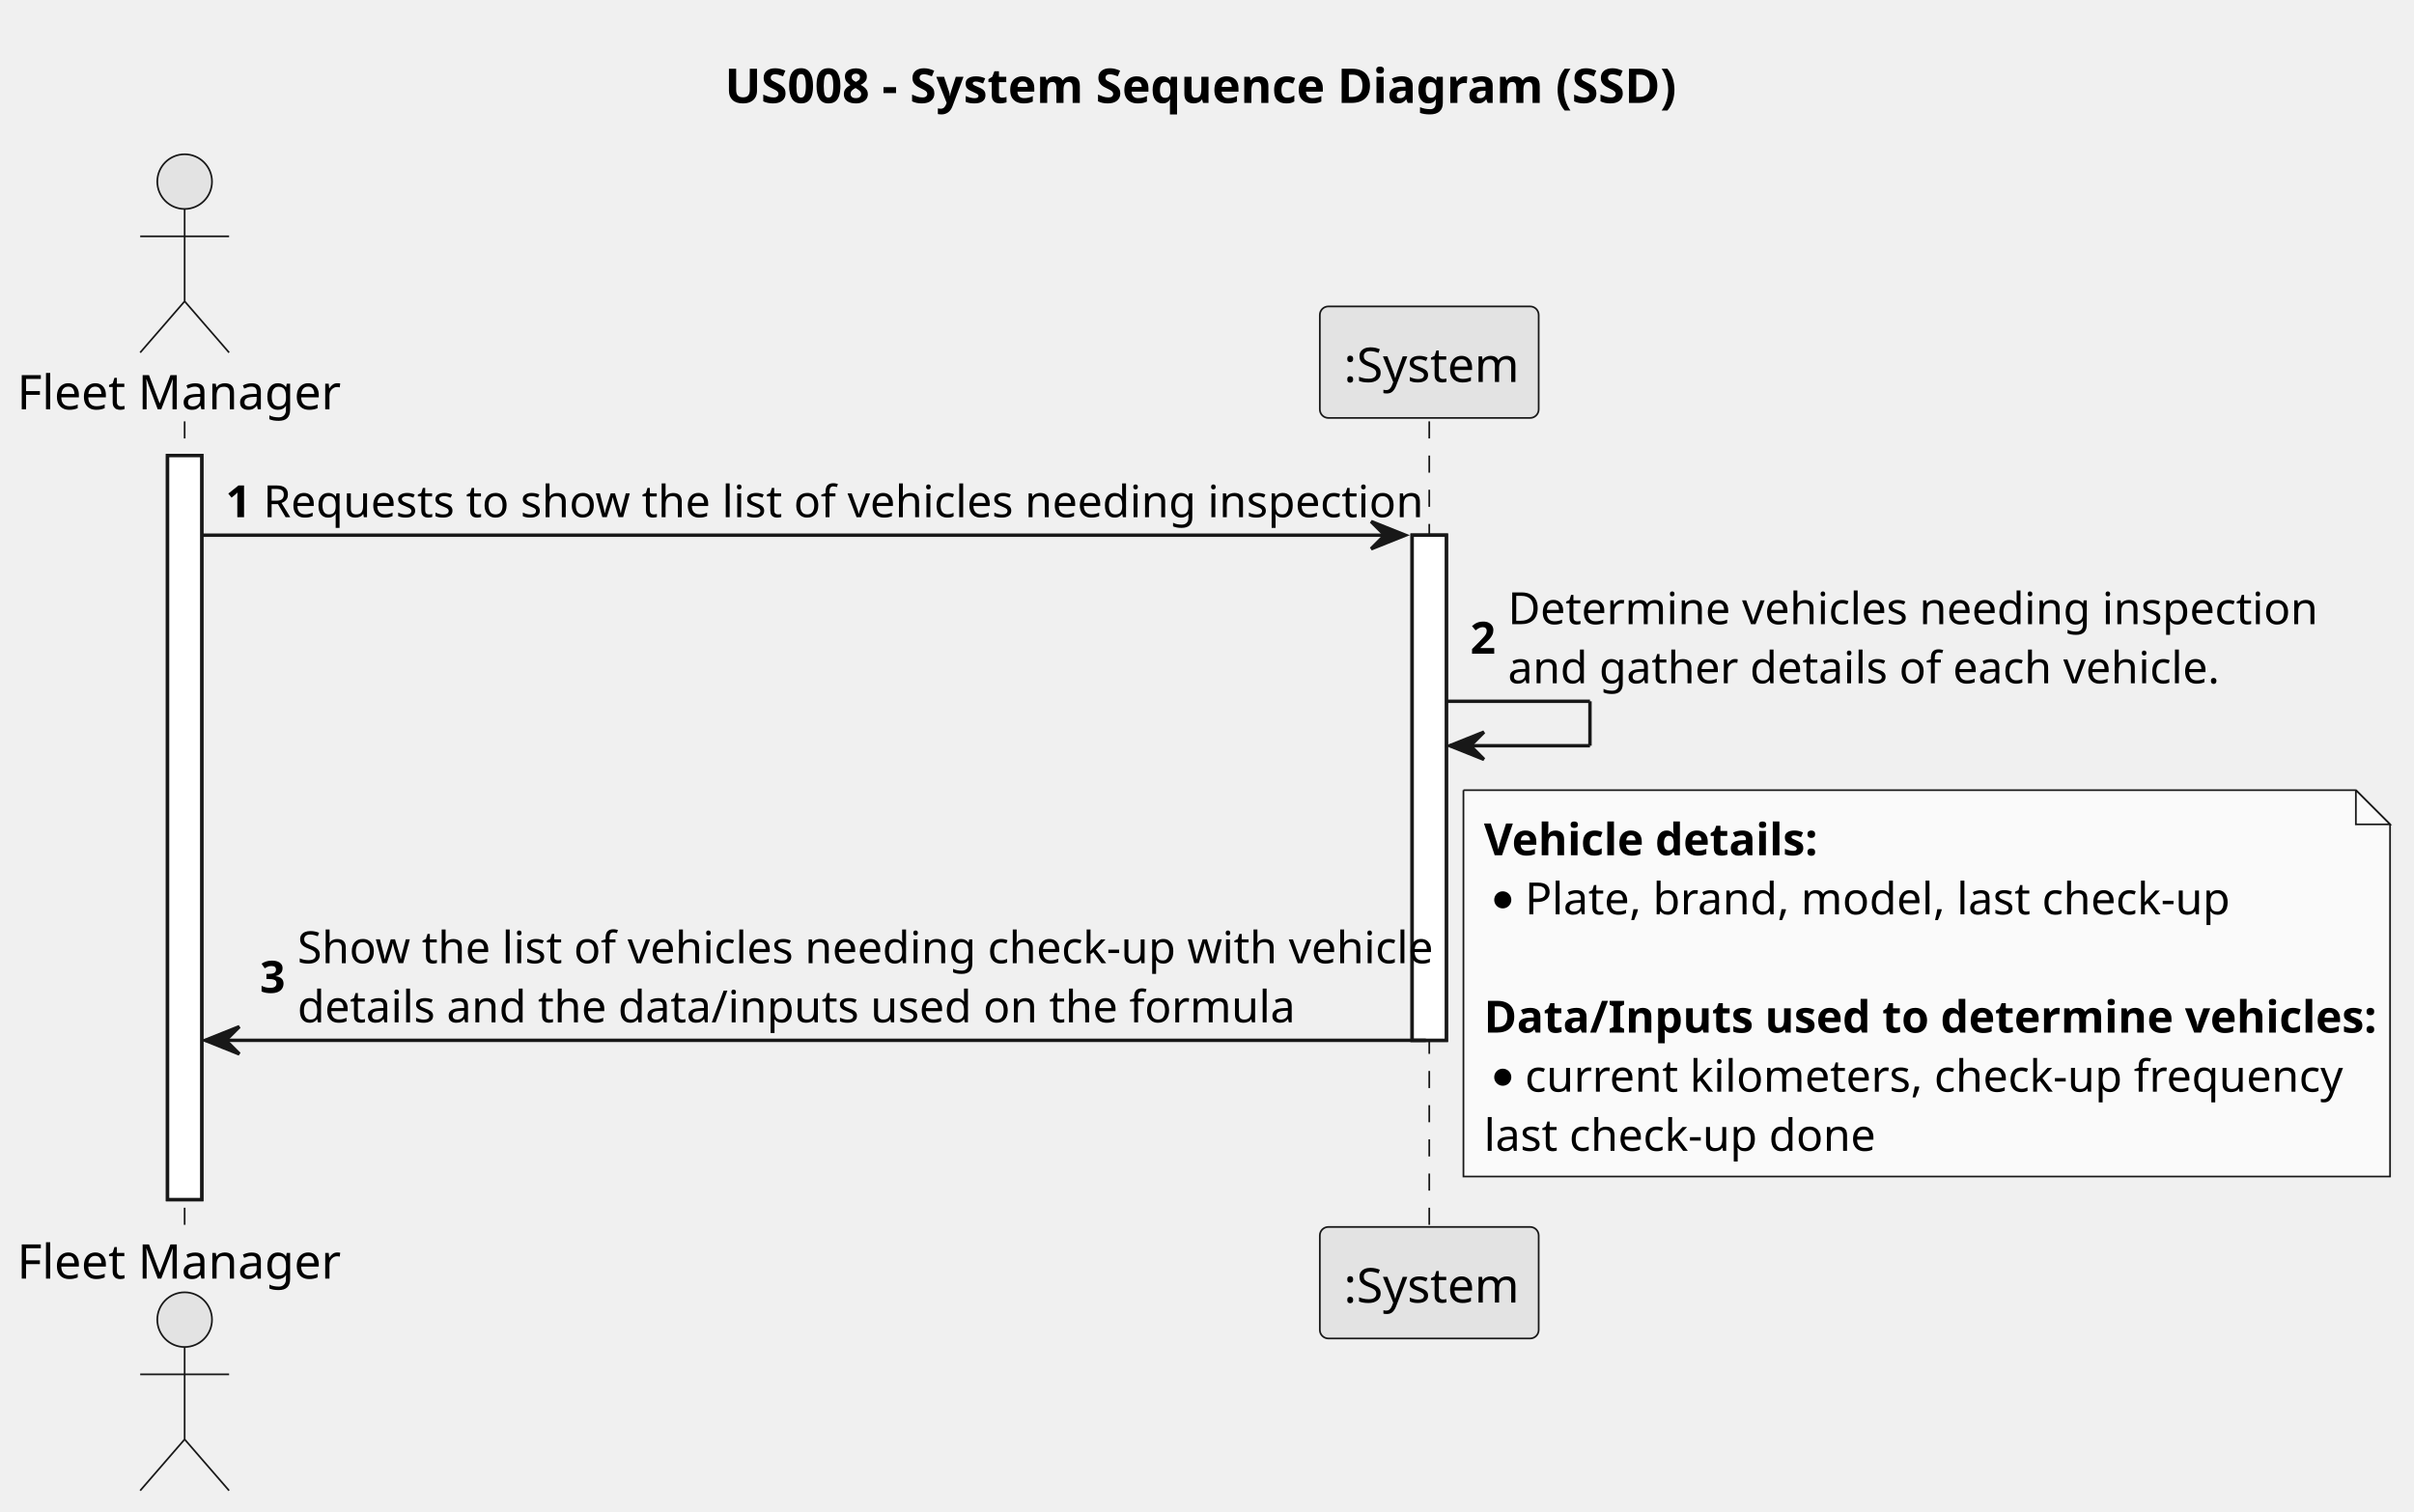
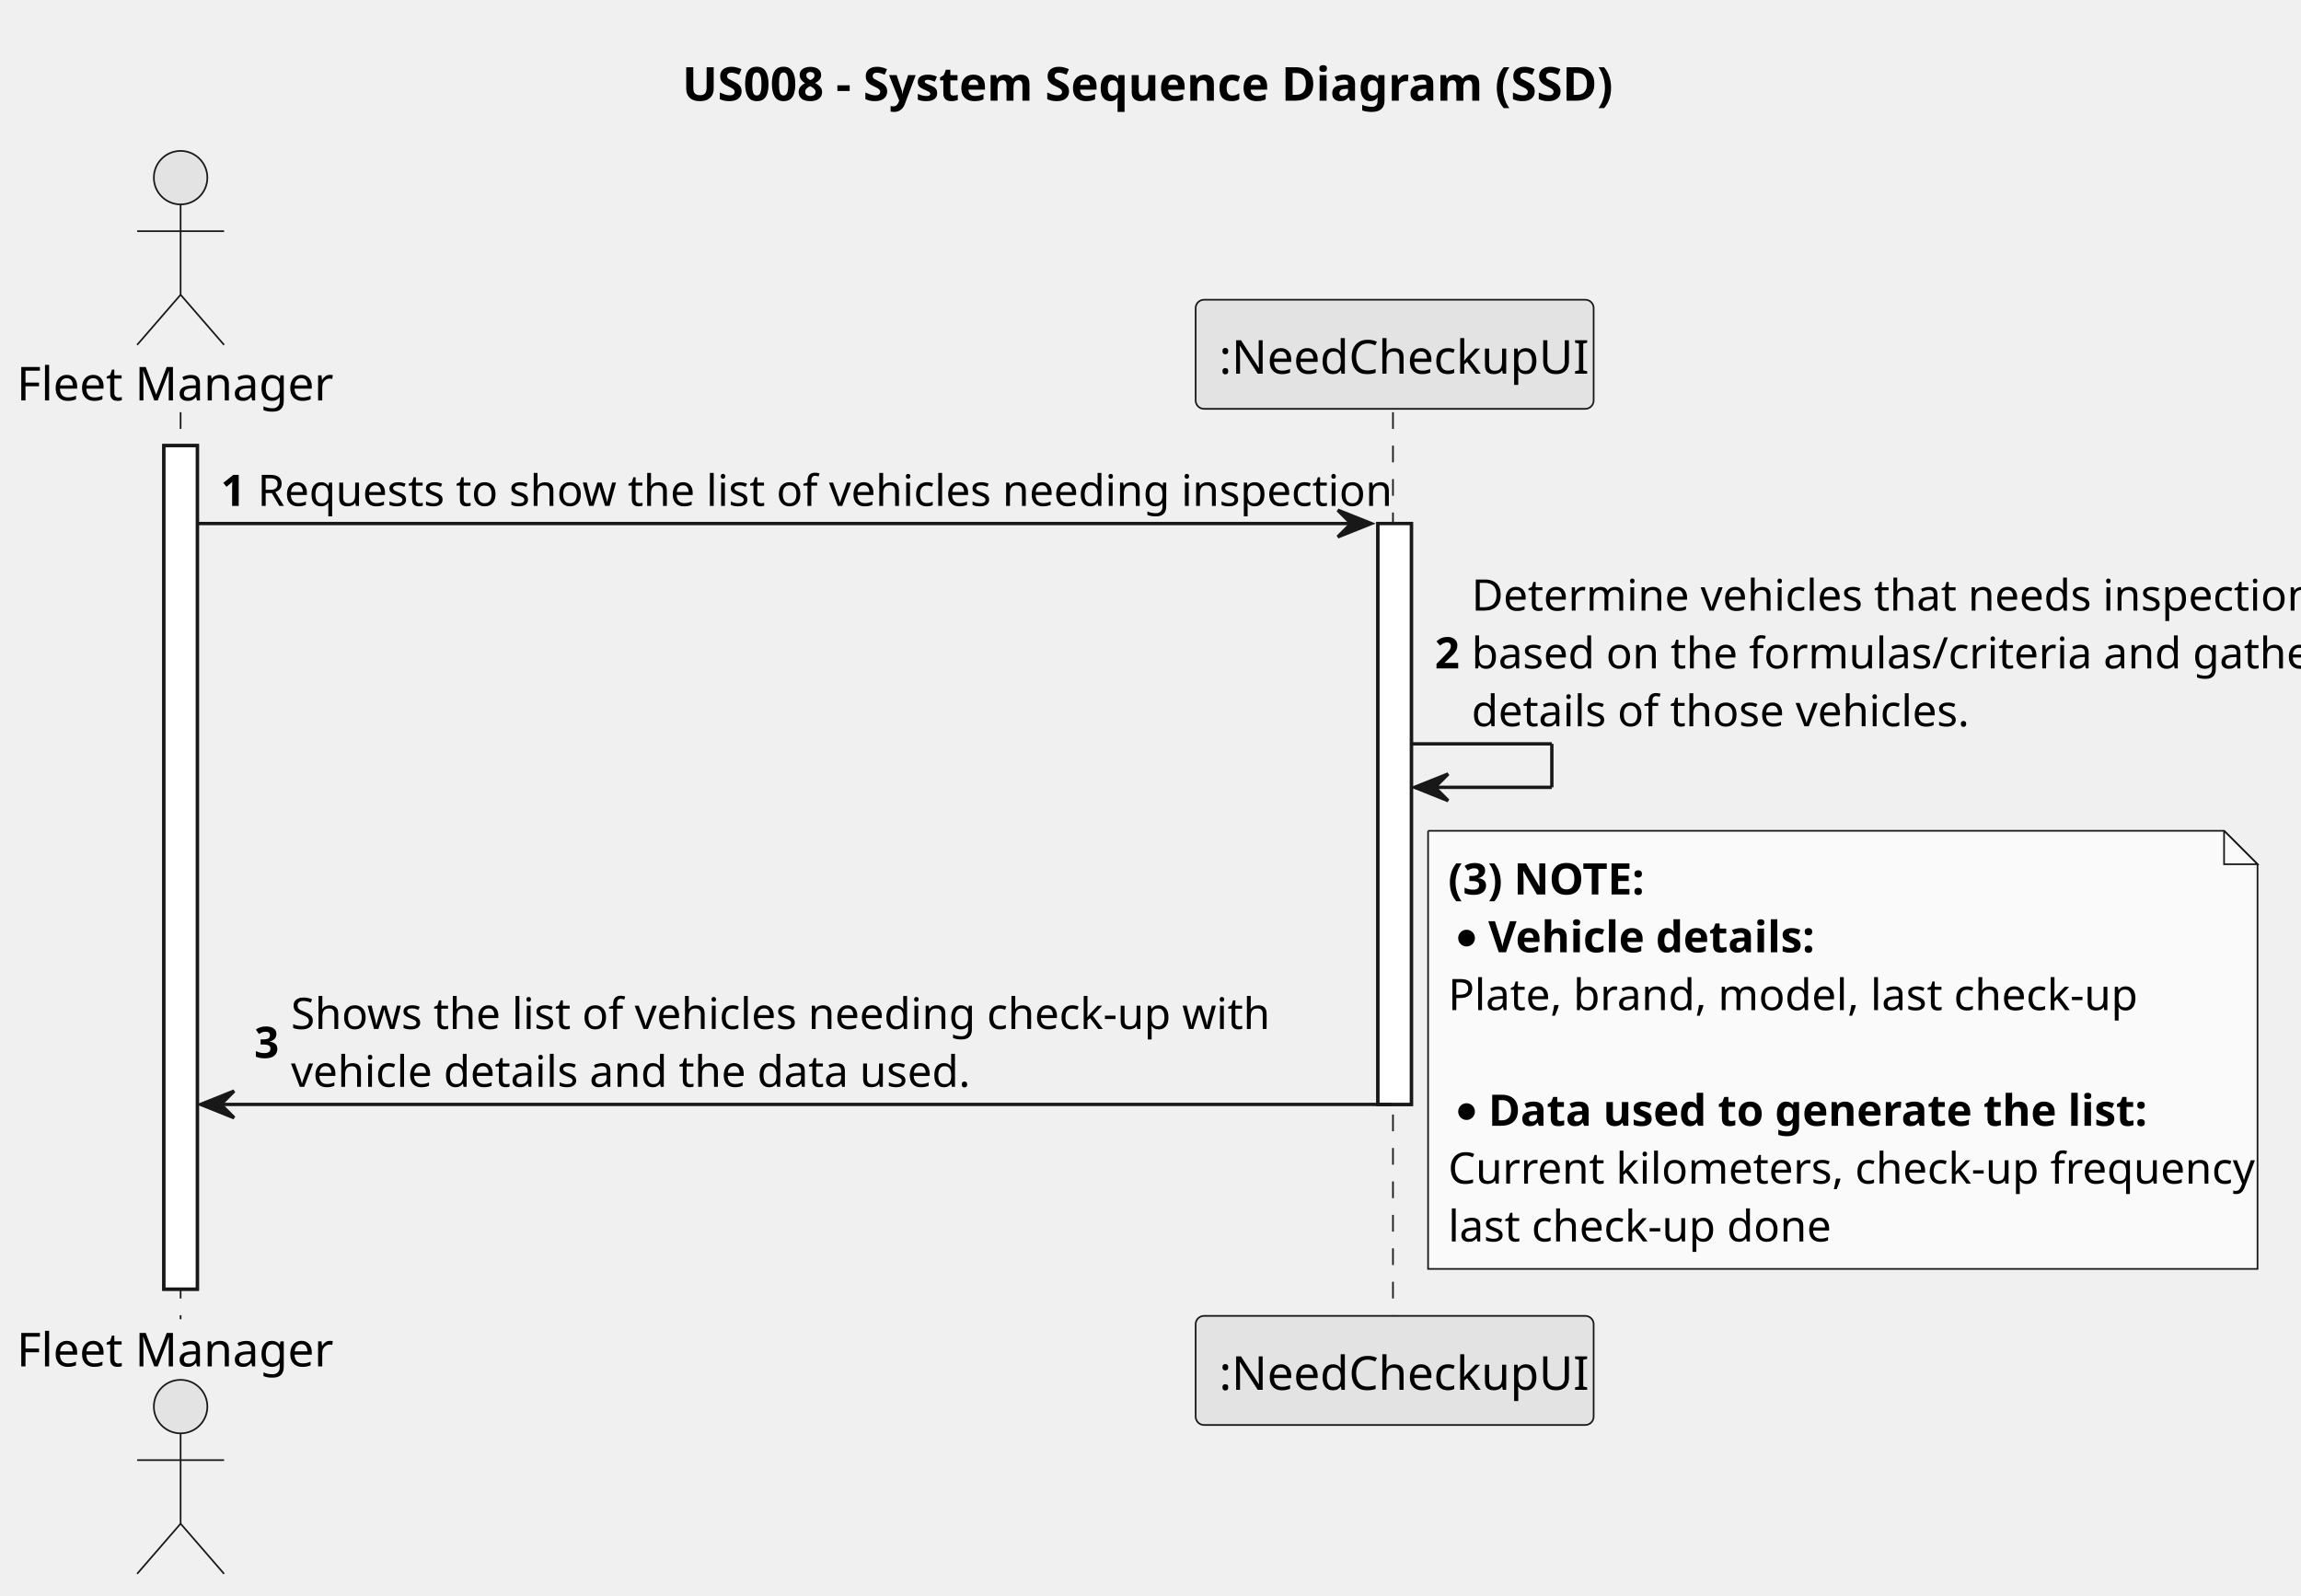
- <svg xmlns="http://www.w3.org/2000/svg" contentStyleType="text/css" height="442px" preserveAspectRatio="none" style="width:706px;height:442px;background:#FFFFFF;" version="1.1" viewBox="0 0 706 442" width="706px" zoomAndPan="magnify">
+ <svg xmlns="http://www.w3.org/2000/svg" contentStyleType="text/css" height="477px" preserveAspectRatio="none" style="width:688px;height:477px;background:#FFFFFF;" version="1.1" viewBox="0 0 688 477" width="688px" zoomAndPan="magnify">
  <defs />
  <g>
-     <text fill="#000000" font-family="sans-serif" font-size="14" font-weight="bold" lengthAdjust="spacing" textLength="284" x="212" y="30.107">US008 - System Sequence Diagram (SSD)</text>
-     <rect fill="#FFFFFF" height="217.619" style="stroke:#181818;stroke-width:1.0;" width="10" x="49" y="133.242" />
-     <rect fill="#FFFFFF" height="147.746" style="stroke:#181818;stroke-width:1.0;" width="10" x="413" y="156.533" />
-     <line style="stroke:#181818;stroke-width:0.5;stroke-dasharray:5.0,5.0;" x1="54" x2="54" y1="123.242" y2="359.861" />
-     <line style="stroke:#181818;stroke-width:0.5;stroke-dasharray:5.0,5.0;" x1="418" x2="418" y1="123.242" y2="359.861" />
+     <text fill="#000000" font-family="sans-serif" font-size="14" font-weight="bold" lengthAdjust="spacing" textLength="284" x="204" y="30.107">US008 - System Sequence Diagram (SSD)</text>
+     <rect fill="#FFFFFF" height="252.201" style="stroke:#181818;stroke-width:1.0;" width="10" x="49" y="133.242" />
+     <rect fill="#FFFFFF" height="173.683" style="stroke:#181818;stroke-width:1.0;" width="10" x="412" y="156.533" />
+     <line style="stroke:#181818;stroke-width:0.5;stroke-dasharray:5.0,5.0;" x1="54" x2="54" y1="123.242" y2="394.443" />
+     <line style="stroke:#181818;stroke-width:0.5;stroke-dasharray:5.0,5.0;" x1="416.5" x2="416.5" y1="123.242" y2="394.443" />
    <text fill="#000000" font-family="sans-serif" font-size="14" lengthAdjust="spacing" textLength="92" x="5" y="119.728">Fleet Manager</text>
    <ellipse cx="54" cy="53.121" fill="#E3E3E3" rx="8" ry="8" style="stroke:#181818;stroke-width:0.5;" />
    <path d="M54,61.121 L54,88.121 M41,69.121 L67,69.121 M54,88.121 L41,103.121 M54,88.121 L67,103.121 " fill="none" style="stroke:#181818;stroke-width:0.5;" />
-     <text fill="#000000" font-family="sans-serif" font-size="14" lengthAdjust="spacing" textLength="92" x="5" y="373.969">Fleet Manager</text>
-     <ellipse cx="54" cy="385.982" fill="#E3E3E3" rx="8" ry="8" style="stroke:#181818;stroke-width:0.5;" />
-     <path d="M54,393.982 L54,420.982 M41,401.982 L67,401.982 M54,420.982 L41,435.982 M54,420.982 L67,435.982 " fill="none" style="stroke:#181818;stroke-width:0.5;" />
-     <rect fill="#E3E3E3" height="32.621" rx="2.5" ry="2.5" style="stroke:#181818;stroke-width:0.5;" width="64" x="386" y="89.621" />
-     <text fill="#000000" font-family="sans-serif" font-size="14" lengthAdjust="spacing" textLength="50" x="393" y="111.728">:System</text>
-     <rect fill="#E3E3E3" height="32.621" rx="2.5" ry="2.5" style="stroke:#181818;stroke-width:0.5;" width="64" x="386" y="358.861" />
-     <text fill="#000000" font-family="sans-serif" font-size="14" lengthAdjust="spacing" textLength="50" x="393" y="380.969">:System</text>
-     <rect fill="#FFFFFF" height="217.619" style="stroke:#181818;stroke-width:1.0;" width="10" x="49" y="133.242" />
-     <rect fill="#FFFFFF" height="147.746" style="stroke:#181818;stroke-width:1.0;" width="10" x="413" y="156.533" />
-     <polygon fill="#181818" points="401,152.533,411,156.533,401,160.533,405,156.533" style="stroke:#181818;stroke-width:1.0;" />
-     <line style="stroke:#181818;stroke-width:1.0;" x1="59" x2="407" y1="156.533" y2="156.533" />
+     <text fill="#000000" font-family="sans-serif" font-size="14" lengthAdjust="spacing" textLength="92" x="5" y="408.551">Fleet Manager</text>
+     <ellipse cx="54" cy="420.565" fill="#E3E3E3" rx="8" ry="8" style="stroke:#181818;stroke-width:0.5;" />
+     <path d="M54,428.565 L54,455.565 M41,436.565 L67,436.565 M54,455.565 L41,470.565 M54,455.565 L67,470.565 " fill="none" style="stroke:#181818;stroke-width:0.5;" />
+     <rect fill="#E3E3E3" height="32.621" rx="2.5" ry="2.5" style="stroke:#181818;stroke-width:0.5;" width="119" x="357.5" y="89.621" />
+     <text fill="#000000" font-family="sans-serif" font-size="14" lengthAdjust="spacing" textLength="105" x="364.5" y="111.728">:NeedCheckupUI</text>
+     <rect fill="#E3E3E3" height="32.621" rx="2.5" ry="2.5" style="stroke:#181818;stroke-width:0.5;" width="119" x="357.5" y="393.443" />
+     <text fill="#000000" font-family="sans-serif" font-size="14" lengthAdjust="spacing" textLength="105" x="364.5" y="415.551">:NeedCheckupUI</text>
+     <rect fill="#FFFFFF" height="252.201" style="stroke:#181818;stroke-width:1.0;" width="10" x="49" y="133.242" />
+     <rect fill="#FFFFFF" height="173.683" style="stroke:#181818;stroke-width:1.0;" width="10" x="412" y="156.533" />
+     <polygon fill="#181818" points="400,152.533,410,156.533,400,160.533,404,156.533" style="stroke:#181818;stroke-width:1.0;" />
+     <line style="stroke:#181818;stroke-width:1.0;" x1="59" x2="406" y1="156.533" y2="156.533" />
    <text fill="#000000" font-family="sans-serif" font-size="13" font-weight="bold" lengthAdjust="spacing" textLength="7" x="66" y="151.27">1</text>
    <text fill="#000000" font-family="sans-serif" font-size="13" lengthAdjust="spacing" textLength="323" x="77" y="151.27">Requests to show the list of vehicles needing inspection</text>
-     <line style="stroke:#181818;stroke-width:1.0;" x1="423" x2="465" y1="205.115" y2="205.115" />
-     <line style="stroke:#181818;stroke-width:1.0;" x1="465" x2="465" y1="205.115" y2="218.115" />
-     <line style="stroke:#181818;stroke-width:1.0;" x1="424" x2="465" y1="218.115" y2="218.115" />
-     <polygon fill="#181818" points="434,214.115,424,218.115,434,222.115,430,218.115" style="stroke:#181818;stroke-width:1.0;" />
-     <text fill="#000000" font-family="sans-serif" font-size="13" font-weight="bold" lengthAdjust="spacing" textLength="7" x="430" y="191.207">2</text>
-     <text fill="#000000" font-family="sans-serif" font-size="13" lengthAdjust="spacing" textLength="221" x="441" y="182.561">Determine vehicles needing inspection</text>
-     <text fill="#000000" font-family="sans-serif" font-size="13" lengthAdjust="spacing" textLength="196" x="441" y="199.852">and gather details of each vehicle.</text>
-     <polygon fill="#181818" points="70,300.279,60,304.279,70,308.279,66,304.279" style="stroke:#181818;stroke-width:1.0;" />
-     <line style="stroke:#181818;stroke-width:1.0;" x1="64" x2="417" y1="304.279" y2="304.279" />
-     <text fill="#000000" font-family="sans-serif" font-size="13" font-weight="bold" lengthAdjust="spacing" textLength="7" x="76" y="290.371">3</text>
-     <text fill="#000000" font-family="sans-serif" font-size="13" lengthAdjust="spacing" textLength="315" x="87" y="281.726">Show the list of vehicles needing check-up with vehicle</text>
-     <text fill="#000000" font-family="sans-serif" font-size="13" lengthAdjust="spacing" textLength="271" x="87" y="299.017">details and the data/inputs used on the formula</text>
-     <path d="M428,231.115 L428,344.115 L699,344.115 L699,241.115 L689,231.115 L428,231.115 " fill="#FAFAFA" style="stroke:#181818;stroke-width:0.5;" />
-     <path d="M689,231.115 L689,241.115 L699,241.115 L689,231.115 " fill="#FAFAFA" style="stroke:#181818;stroke-width:0.5;" />
-     <text fill="#000000" font-family="sans-serif" font-size="13" font-weight="bold" lengthAdjust="spacing" textLength="98" x="434" y="250.144">Vehicle details:</text>
-     <ellipse cx="439.5" cy="263.197" fill="#000000" rx="2.5" ry="2.5" style="stroke:#000000;stroke-width:0.0;" />
-     <text fill="#000000" font-family="sans-serif" font-size="13" lengthAdjust="spacing" textLength="199" x="446" y="267.435">Plate, brand, model, last check-up</text>
-     <text fill="#000000" font-family="sans-serif" font-size="13" lengthAdjust="spacing" textLength="4" x="434" y="284.726"> </text>
-     <text fill="#000000" font-family="sans-serif" font-size="13" font-weight="bold" lengthAdjust="spacing" textLength="250" x="434" y="302.017">Data/Inputs used to determine vehicles:</text>
-     <ellipse cx="439.5" cy="315.07" fill="#000000" rx="2.5" ry="2.5" style="stroke:#000000;stroke-width:0.0;" />
-     <text fill="#000000" font-family="sans-serif" font-size="13" lengthAdjust="spacing" textLength="225" x="446" y="319.308">current kilometers, check-up frequency</text>
-     <text fill="#000000" font-family="sans-serif" font-size="13" lengthAdjust="spacing" textLength="110" x="434" y="336.599">last check-up done</text>
+     <line style="stroke:#181818;stroke-width:1.0;" x1="422" x2="464" y1="222.406" y2="222.406" />
+     <line style="stroke:#181818;stroke-width:1.0;" x1="464" x2="464" y1="222.406" y2="235.406" />
+     <line style="stroke:#181818;stroke-width:1.0;" x1="423" x2="464" y1="235.406" y2="235.406" />
+     <polygon fill="#181818" points="433,231.406,423,235.406,433,239.406,429,235.406" style="stroke:#181818;stroke-width:1.0;" />
+     <text fill="#000000" font-family="sans-serif" font-size="13" font-weight="bold" lengthAdjust="spacing" textLength="7" x="429" y="199.852">2</text>
+     <text fill="#000000" font-family="sans-serif" font-size="13" lengthAdjust="spacing" textLength="237" x="440" y="182.561">Determine vehicles that needs inspection</text>
+     <text fill="#000000" font-family="sans-serif" font-size="13" lengthAdjust="spacing" textLength="236" x="440" y="199.852">based on the formulas/criteria and gather</text>
+     <text fill="#000000" font-family="sans-serif" font-size="13" lengthAdjust="spacing" textLength="142" x="440" y="217.144">details of those vehicles.</text>
+     <polygon fill="#181818" points="70,326.216,60,330.216,70,334.216,66,330.216" style="stroke:#181818;stroke-width:1.0;" />
+     <line style="stroke:#181818;stroke-width:1.0;" x1="64" x2="416" y1="330.216" y2="330.216" />
+     <text fill="#000000" font-family="sans-serif" font-size="13" font-weight="bold" lengthAdjust="spacing" textLength="7" x="76" y="316.308">3</text>
+     <text fill="#000000" font-family="sans-serif" font-size="13" lengthAdjust="spacing" textLength="279" x="87" y="307.662">Shows the list of vehicles needing check-up with</text>
+     <text fill="#000000" font-family="sans-serif" font-size="13" lengthAdjust="spacing" textLength="193" x="87" y="324.953">vehicle details and the data used.</text>
+     <path d="M427,248.406 L427,379.406 L675,379.406 L675,258.406 L665,248.406 L427,248.406 " fill="#FAFAFA" style="stroke:#181818;stroke-width:0.5;" />
+     <path d="M665,248.406 L665,258.406 L675,258.406 L665,248.406 " fill="#FAFAFA" style="stroke:#181818;stroke-width:0.5;" />
+     <text fill="#000000" font-family="sans-serif" font-size="13" font-weight="bold" lengthAdjust="spacing" textLength="58" x="433" y="267.435">(3) NOTE:</text>
+     <ellipse cx="438.5" cy="280.488" fill="#000000" rx="2.5" ry="2.5" style="stroke:#000000;stroke-width:0.0;" />
+     <text fill="#000000" font-family="sans-serif" font-size="13" font-weight="bold" lengthAdjust="spacing" textLength="98" x="445" y="284.726">Vehicle details:</text>
+     <text fill="#000000" font-family="sans-serif" font-size="13" lengthAdjust="spacing" textLength="199" x="433" y="302.017">Plate, brand, model, last check-up</text>
+     <text fill="#000000" font-family="sans-serif" font-size="13" lengthAdjust="spacing" textLength="4" x="433" y="319.308"> </text>
+     <ellipse cx="438.5" cy="332.361" fill="#000000" rx="2.5" ry="2.5" style="stroke:#000000;stroke-width:0.0;" />
+     <text fill="#000000" font-family="sans-serif" font-size="13" font-weight="bold" lengthAdjust="spacing" textLength="190" x="445" y="336.599">Data used to generate the list:</text>
+     <text fill="#000000" font-family="sans-serif" font-size="13" lengthAdjust="spacing" textLength="227" x="433" y="353.89">Current kilometers, check-up frequency</text>
+     <text fill="#000000" font-family="sans-serif" font-size="13" lengthAdjust="spacing" textLength="110" x="433" y="371.181">last check-up done</text>
  </g>
</svg>
